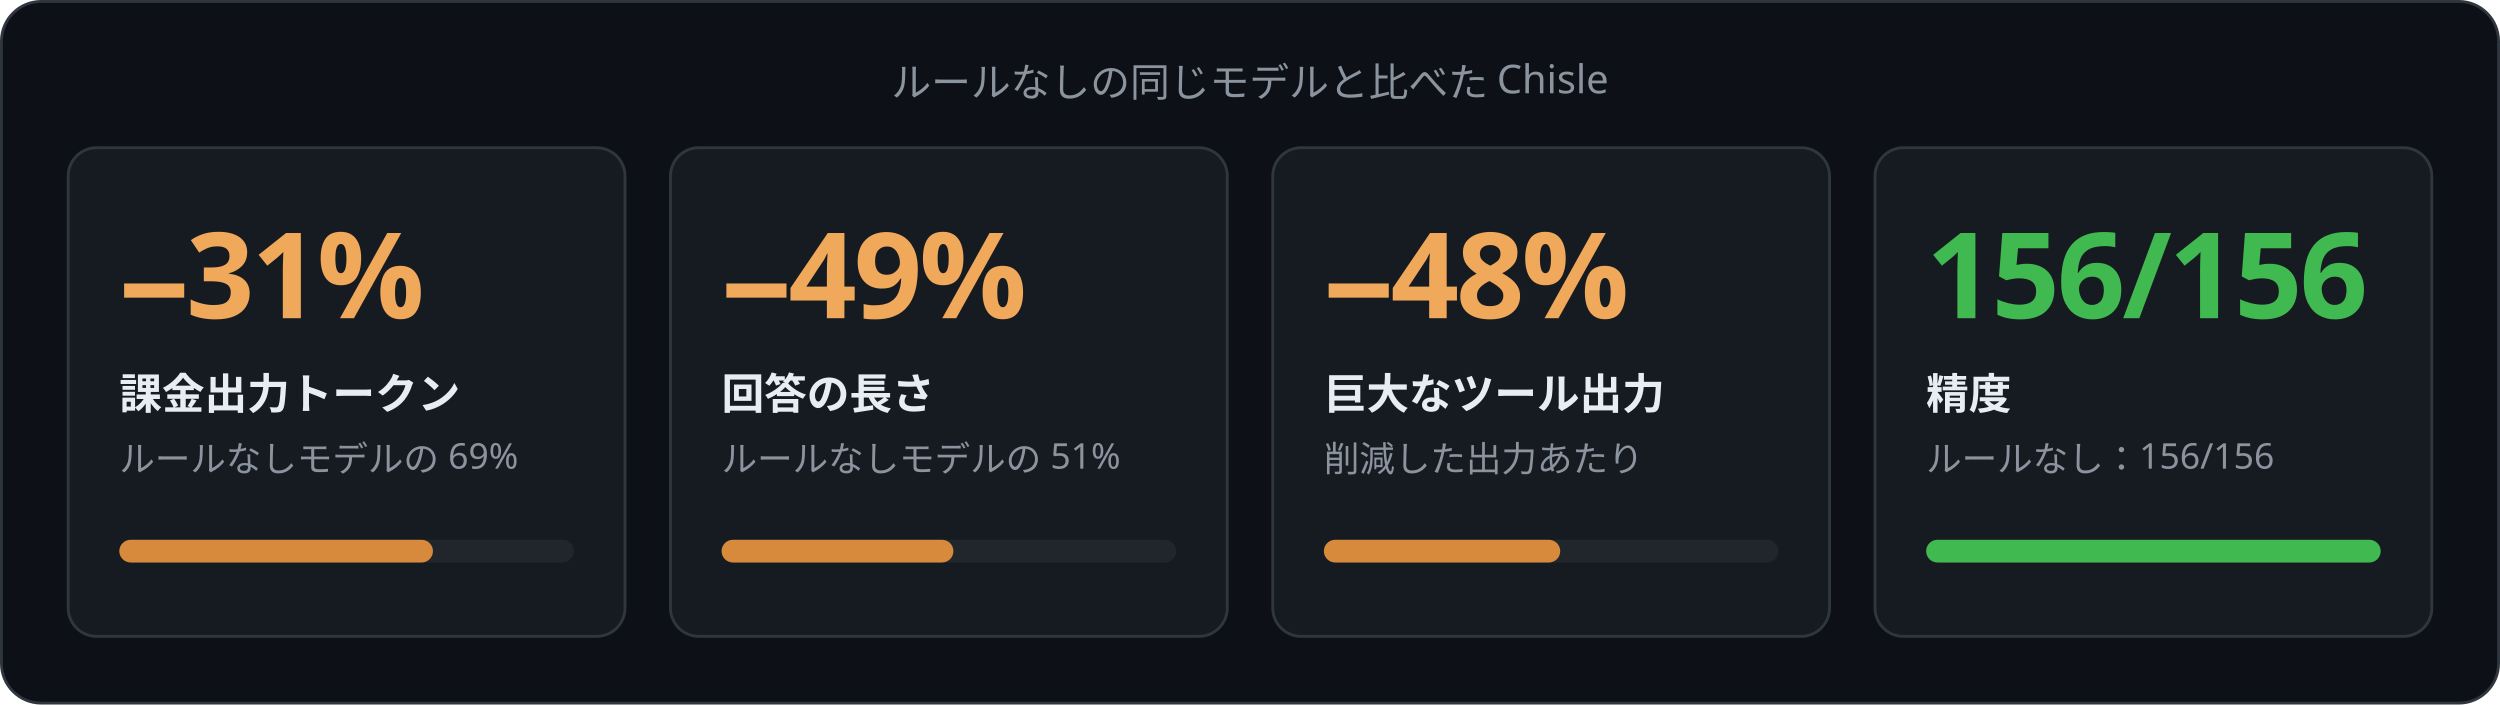
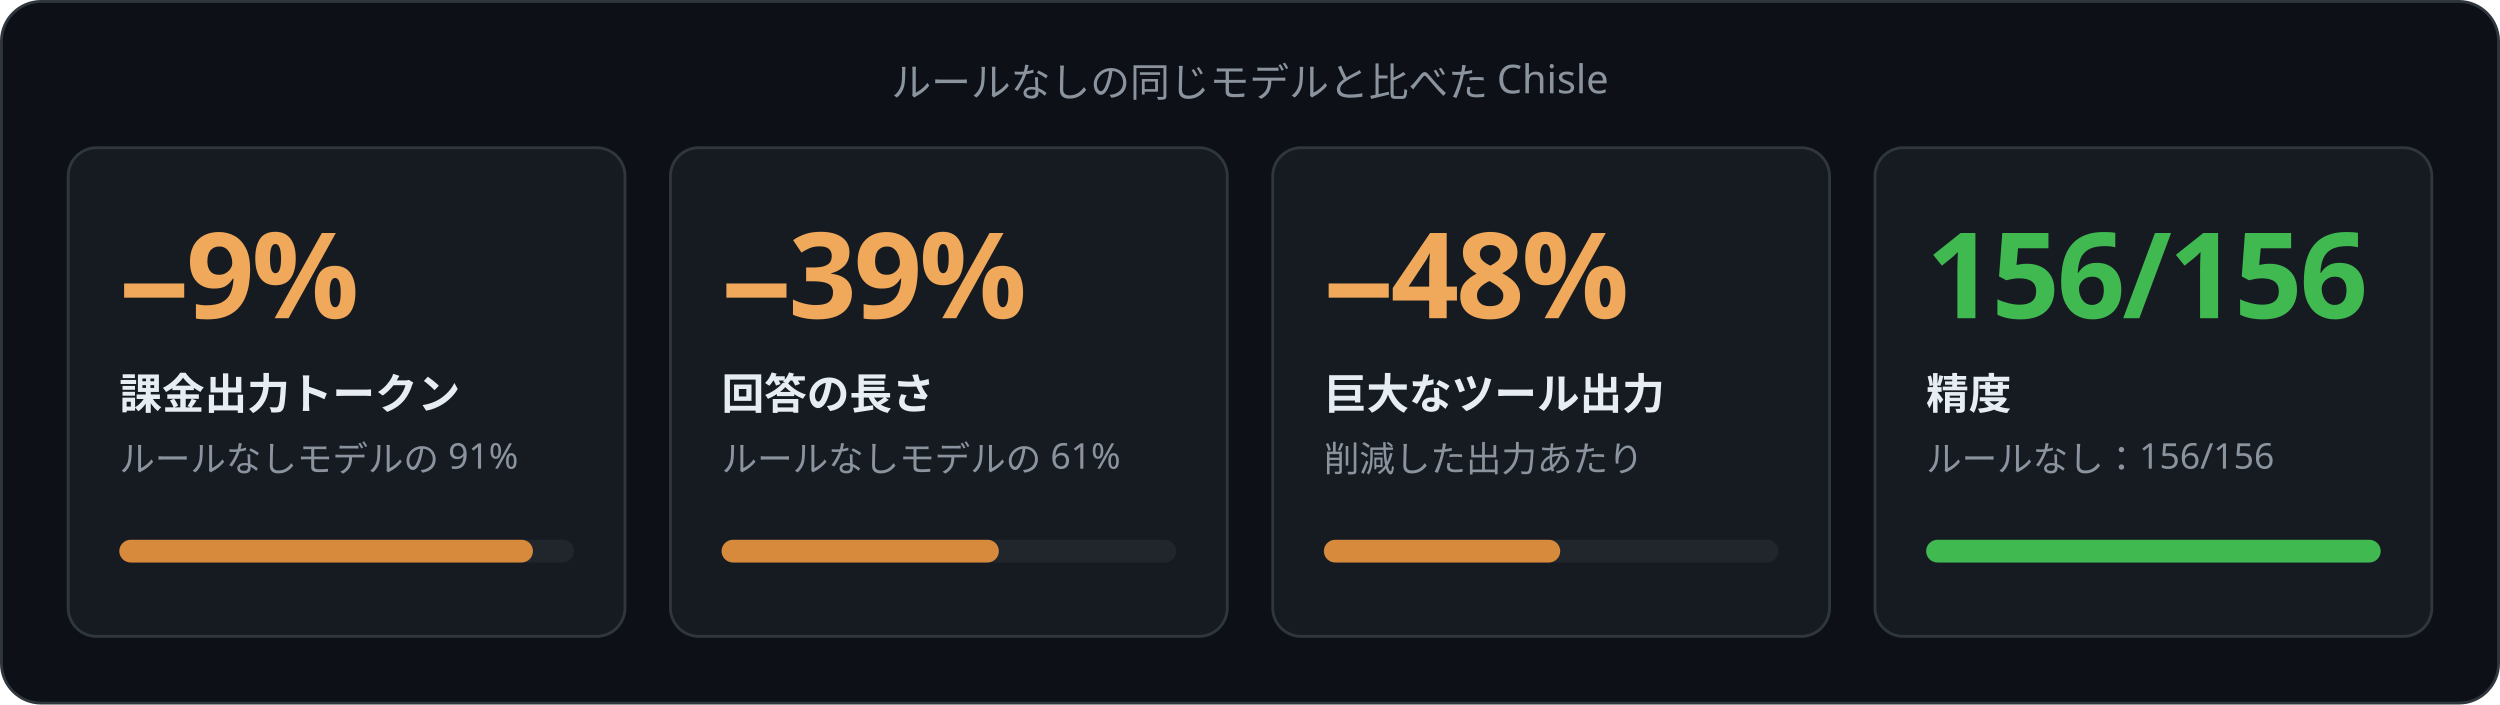
- <svg xmlns="http://www.w3.org/2000/svg" width="880" height="248" viewBox="0 0 880 248" font-family="-apple-system,BlinkMacSystemFont,'Segoe UI','Noto Sans',Helvetica,Arial,sans-serif" xml:space="preserve" role="img" aria-label="Chisle versus the same model with no ruleset: 31% fewer billed output tokens, answers 49% shorter, oversized tool output 48% smaller, accuracy 156 of 156, the same as the bare model.">
+ <svg xmlns="http://www.w3.org/2000/svg" width="880" height="248" viewBox="0 0 880 248" font-family="-apple-system,BlinkMacSystemFont,'Segoe UI','Noto Sans',Helvetica,Arial,sans-serif" xml:space="preserve" role="img" aria-label="Chisle versus the same model with no ruleset: 9% fewer billed output tokens, answers 39% shorter, oversized tool output 48% smaller, accuracy 156 of 156, the same as the bare model.">
  <rect x="0.5" y="0.5" width="879" height="247" rx="14" fill="#0d1117" stroke="#30363d" />
  <text x="440" y="34" font-size="14" fill="#8b949e" text-anchor="middle">ルールなしの同じモデルと比べた Chisle</text>
  <g>
    <animate attributeName="opacity" values="0;0;1" keyTimes="0;0.000;1" dur="0.6s" fill="freeze" />
    <animateTransform attributeName="transform" type="translate" values="0 10;0 10;0 0" keyTimes="0;0.000;1" dur="0.6s" fill="freeze" calcMode="spline" keySplines="0 0 1 1;0.2 0.7 0.2 1" />
    <rect x="24" y="52" width="196" height="172" rx="10" fill="#161b22" stroke="#30363d" />
-     <text x="42" y="112" font-size="42" font-weight="800" letter-spacing="-1" fill="#f0a85a">−31%</text>
+     <text x="42" y="112" font-size="42" font-weight="800" letter-spacing="-1" fill="#f0a85a">−9%</text>
    <text x="42" y="144" font-size="15" font-weight="600" fill="#e6edf3">課金出力トークン</text>
-     <text x="42" y="166" font-size="12.5" fill="#8b949e">ルールなしモデルの 69%</text>
+     <text x="42" y="166" font-size="12.5" fill="#8b949e">ルールなしモデルの 91%</text>
    <rect x="42" y="190" width="160" height="8" rx="4" fill="#21262d" />
-     <rect x="42" y="190" width="110.4" height="8" rx="4" fill="#d78a3c">
-       <animate attributeName="width" values="160;160;110.4;110.4" keyTimes="0;0.2;0.5;1" dur="5s" repeatCount="indefinite" calcMode="spline" keySplines="0.4 0 0.2 1;0.4 0 0.2 1;0.4 0 0.2 1" />
+     <rect x="42" y="190" width="145.6" height="8" rx="4" fill="#d78a3c">
+       <animate attributeName="width" values="160;160;145.6;145.6" keyTimes="0;0.2;0.5;1" dur="5s" repeatCount="indefinite" calcMode="spline" keySplines="0.4 0 0.2 1;0.4 0 0.2 1;0.4 0 0.2 1" />
    </rect>
  </g>
  <g>
    <animate attributeName="opacity" values="0;0;1" keyTimes="0;0.200;1" dur="0.75s" fill="freeze" />
    <animateTransform attributeName="transform" type="translate" values="0 10;0 10;0 0" keyTimes="0;0.200;1" dur="0.75s" fill="freeze" calcMode="spline" keySplines="0 0 1 1;0.2 0.7 0.2 1" />
    <rect x="236" y="52" width="196" height="172" rx="10" fill="#161b22" stroke="#30363d" />
-     <text x="254" y="112" font-size="42" font-weight="800" letter-spacing="-1" fill="#f0a85a">−49%</text>
+     <text x="254" y="112" font-size="42" font-weight="800" letter-spacing="-1" fill="#f0a85a">−39%</text>
    <text x="254" y="144" font-size="15" font-weight="600" fill="#e6edf3">回答の長さ</text>
-     <text x="254" y="166" font-size="12.5" fill="#8b949e">ルールなしモデルの 51%</text>
+     <text x="254" y="166" font-size="12.5" fill="#8b949e">ルールなしモデルの 61%</text>
    <rect x="254" y="190" width="160" height="8" rx="4" fill="#21262d" />
-     <rect x="254" y="190" width="81.6" height="8" rx="4" fill="#d78a3c">
-       <animate attributeName="width" values="160;160;81.6;81.6" keyTimes="0;0.2;0.5;1" dur="5s" repeatCount="indefinite" calcMode="spline" keySplines="0.4 0 0.2 1;0.4 0 0.2 1;0.4 0 0.2 1" />
+     <rect x="254" y="190" width="97.6" height="8" rx="4" fill="#d78a3c">
+       <animate attributeName="width" values="160;160;97.6;97.6" keyTimes="0;0.2;0.5;1" dur="5s" repeatCount="indefinite" calcMode="spline" keySplines="0.4 0 0.2 1;0.4 0 0.2 1;0.4 0 0.2 1" />
    </rect>
  </g>
  <g>
    <animate attributeName="opacity" values="0;0;1" keyTimes="0;0.333;1" dur="0.9s" fill="freeze" />
    <animateTransform attributeName="transform" type="translate" values="0 10;0 10;0 0" keyTimes="0;0.333;1" dur="0.9s" fill="freeze" calcMode="spline" keySplines="0 0 1 1;0.2 0.7 0.2 1" />
    <rect x="448" y="52" width="196" height="172" rx="10" fill="#161b22" stroke="#30363d" />
    <text x="466" y="112" font-size="42" font-weight="800" letter-spacing="-1" fill="#f0a85a">−48%</text>
    <text x="466" y="144" font-size="15" font-weight="600" fill="#e6edf3">巨大なツール出力</text>
    <text x="466" y="166" font-size="12.5" fill="#8b949e">削減した出力あたり</text>
    <rect x="466" y="190" width="160" height="8" rx="4" fill="#21262d" />
    <rect x="466" y="190" width="83.2" height="8" rx="4" fill="#d78a3c">
      <animate attributeName="width" values="160;160;83.2;83.2" keyTimes="0;0.2;0.5;1" dur="5s" repeatCount="indefinite" calcMode="spline" keySplines="0.4 0 0.2 1;0.4 0 0.2 1;0.4 0 0.2 1" />
    </rect>
  </g>
  <g>
    <animate attributeName="opacity" values="0;0;1" keyTimes="0;0.429;1" dur="1.05s" fill="freeze" />
    <animateTransform attributeName="transform" type="translate" values="0 10;0 10;0 0" keyTimes="0;0.429;1" dur="1.05s" fill="freeze" calcMode="spline" keySplines="0 0 1 1;0.2 0.7 0.2 1" />
    <rect x="660" y="52" width="196" height="172" rx="10" fill="#161b22" stroke="#30363d" />
    <text x="678" y="112" font-size="42" font-weight="800" letter-spacing="-1" fill="#3fb950">156/156</text>
    <text x="678" y="144" font-size="15" font-weight="600" fill="#e6edf3">精度</text>
    <text x="678" y="166" font-size="12.5" fill="#8b949e">ルールなし：156/156</text>
    <rect x="678" y="190" width="160" height="8" rx="4" fill="#21262d" />
    <rect x="678" y="190" width="160" height="8" rx="4" fill="#3fb950" />
  </g>
</svg>
